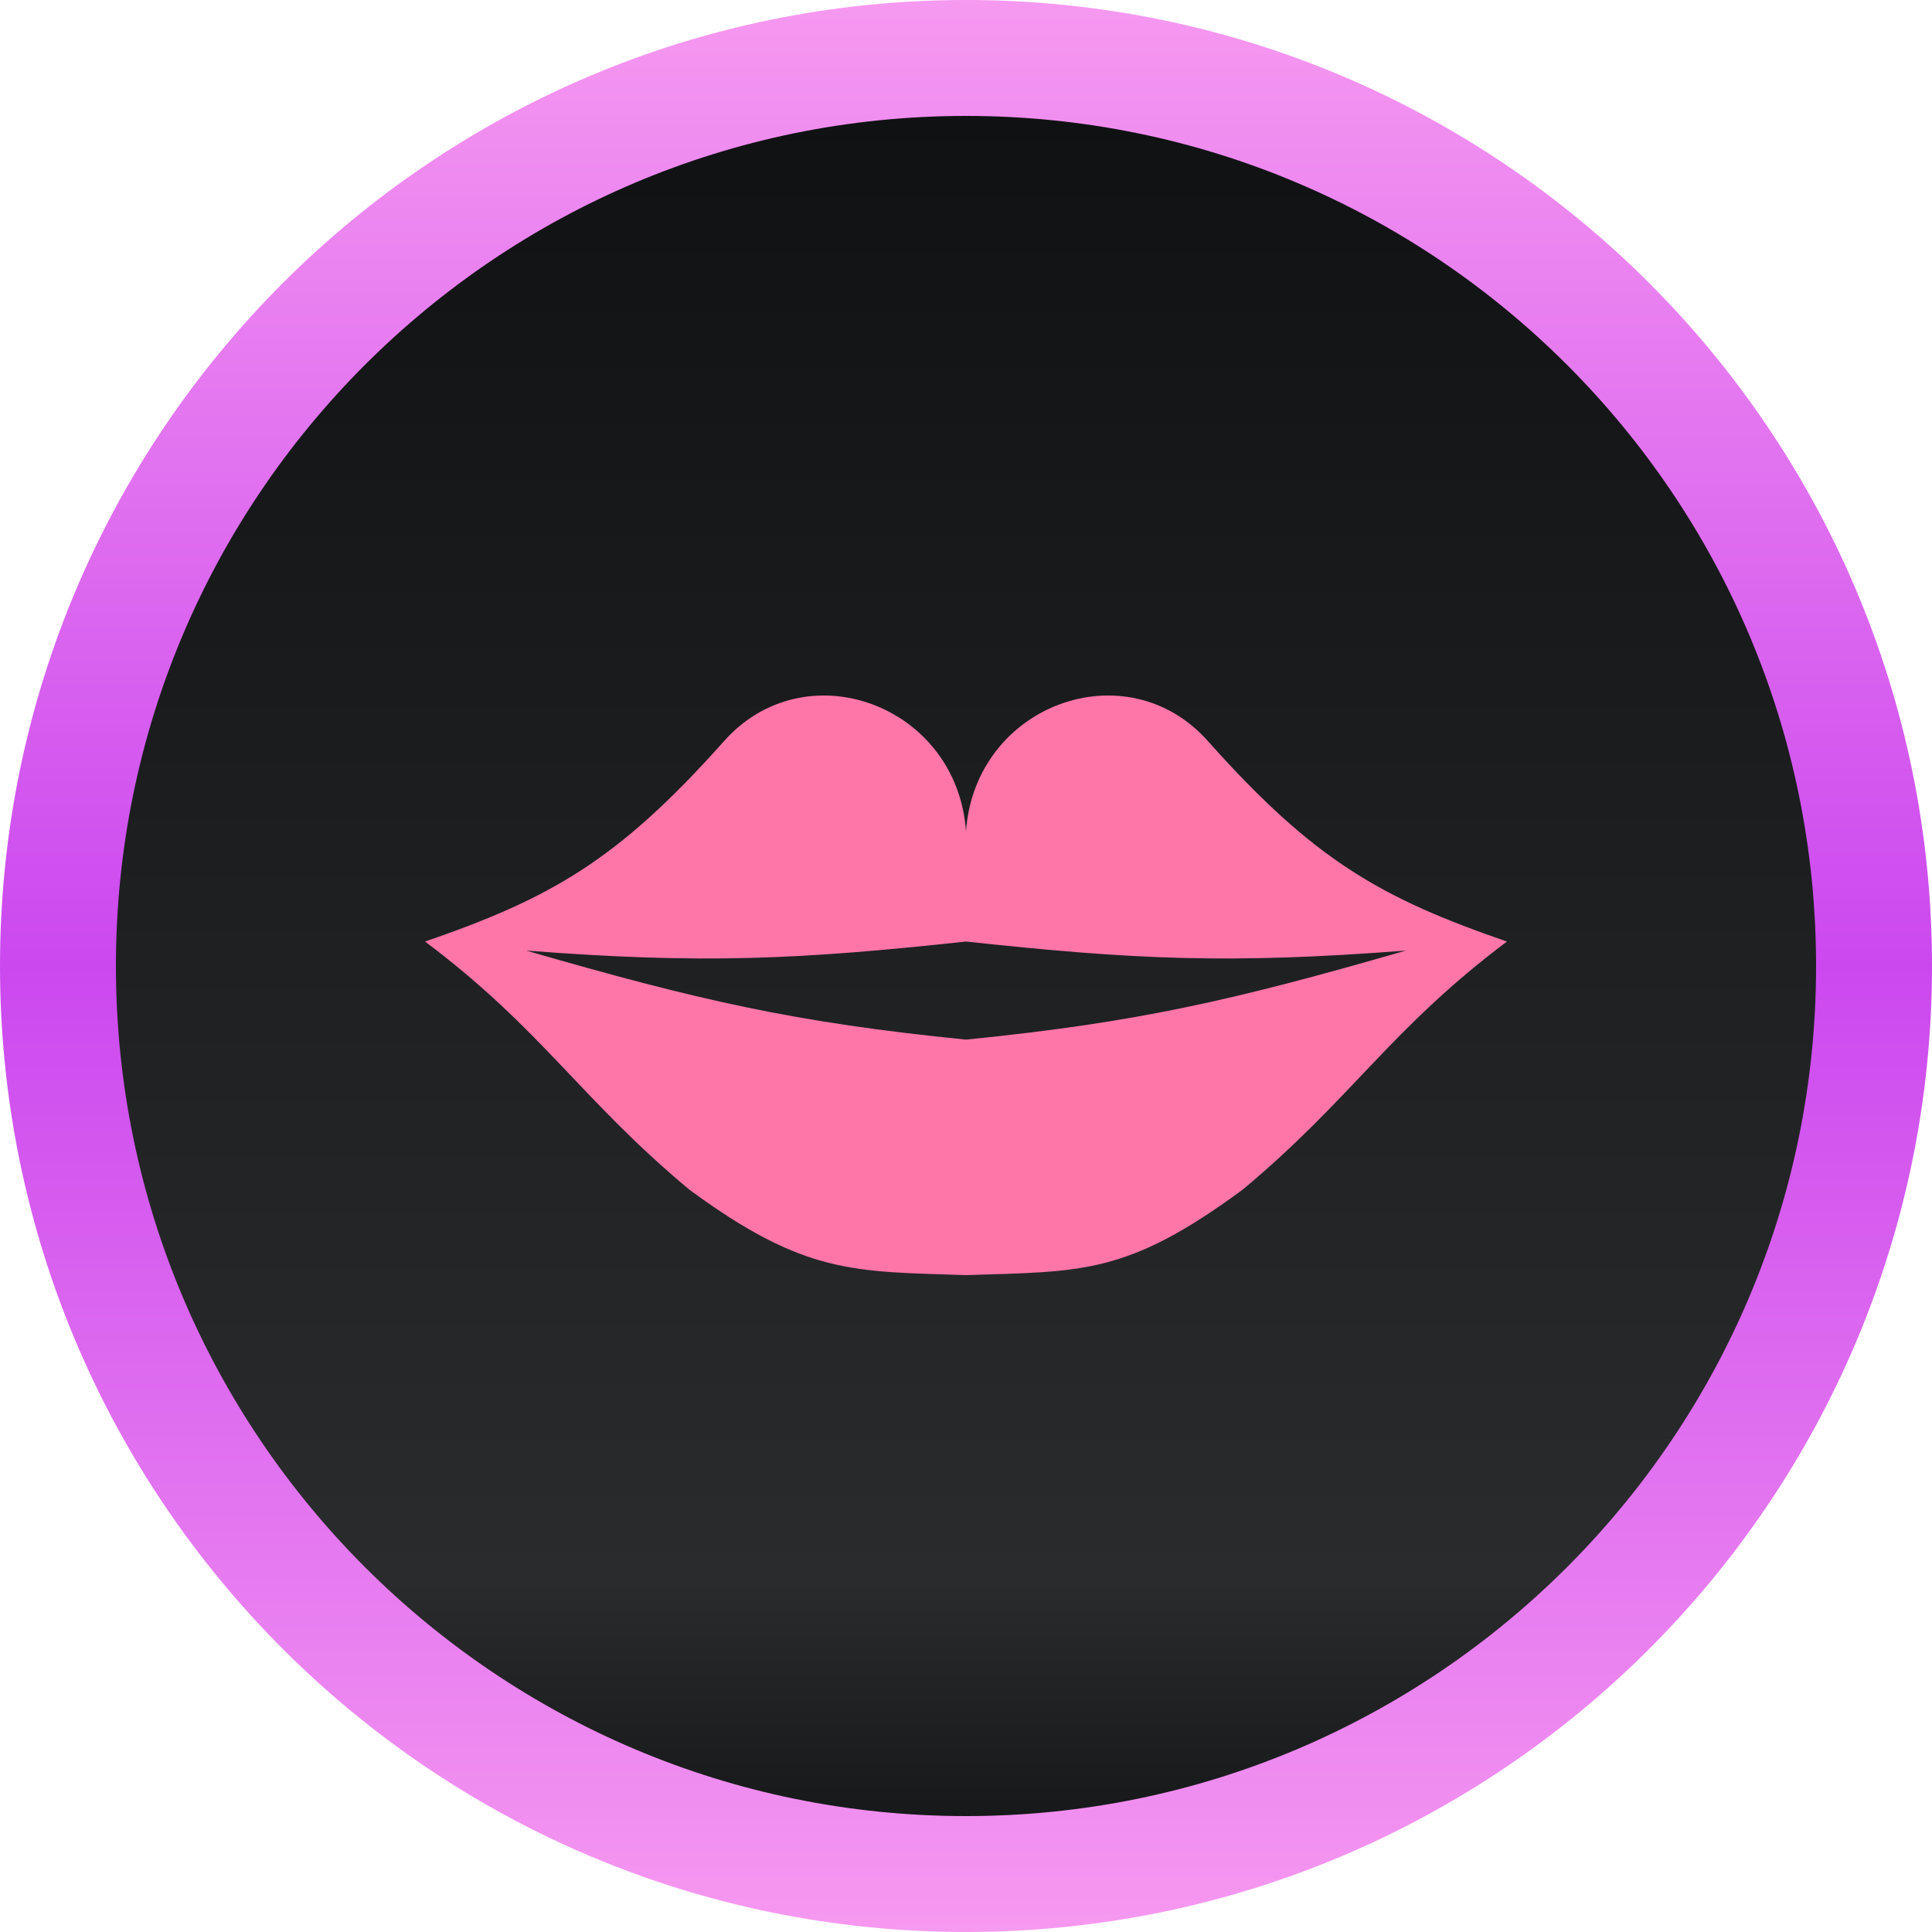
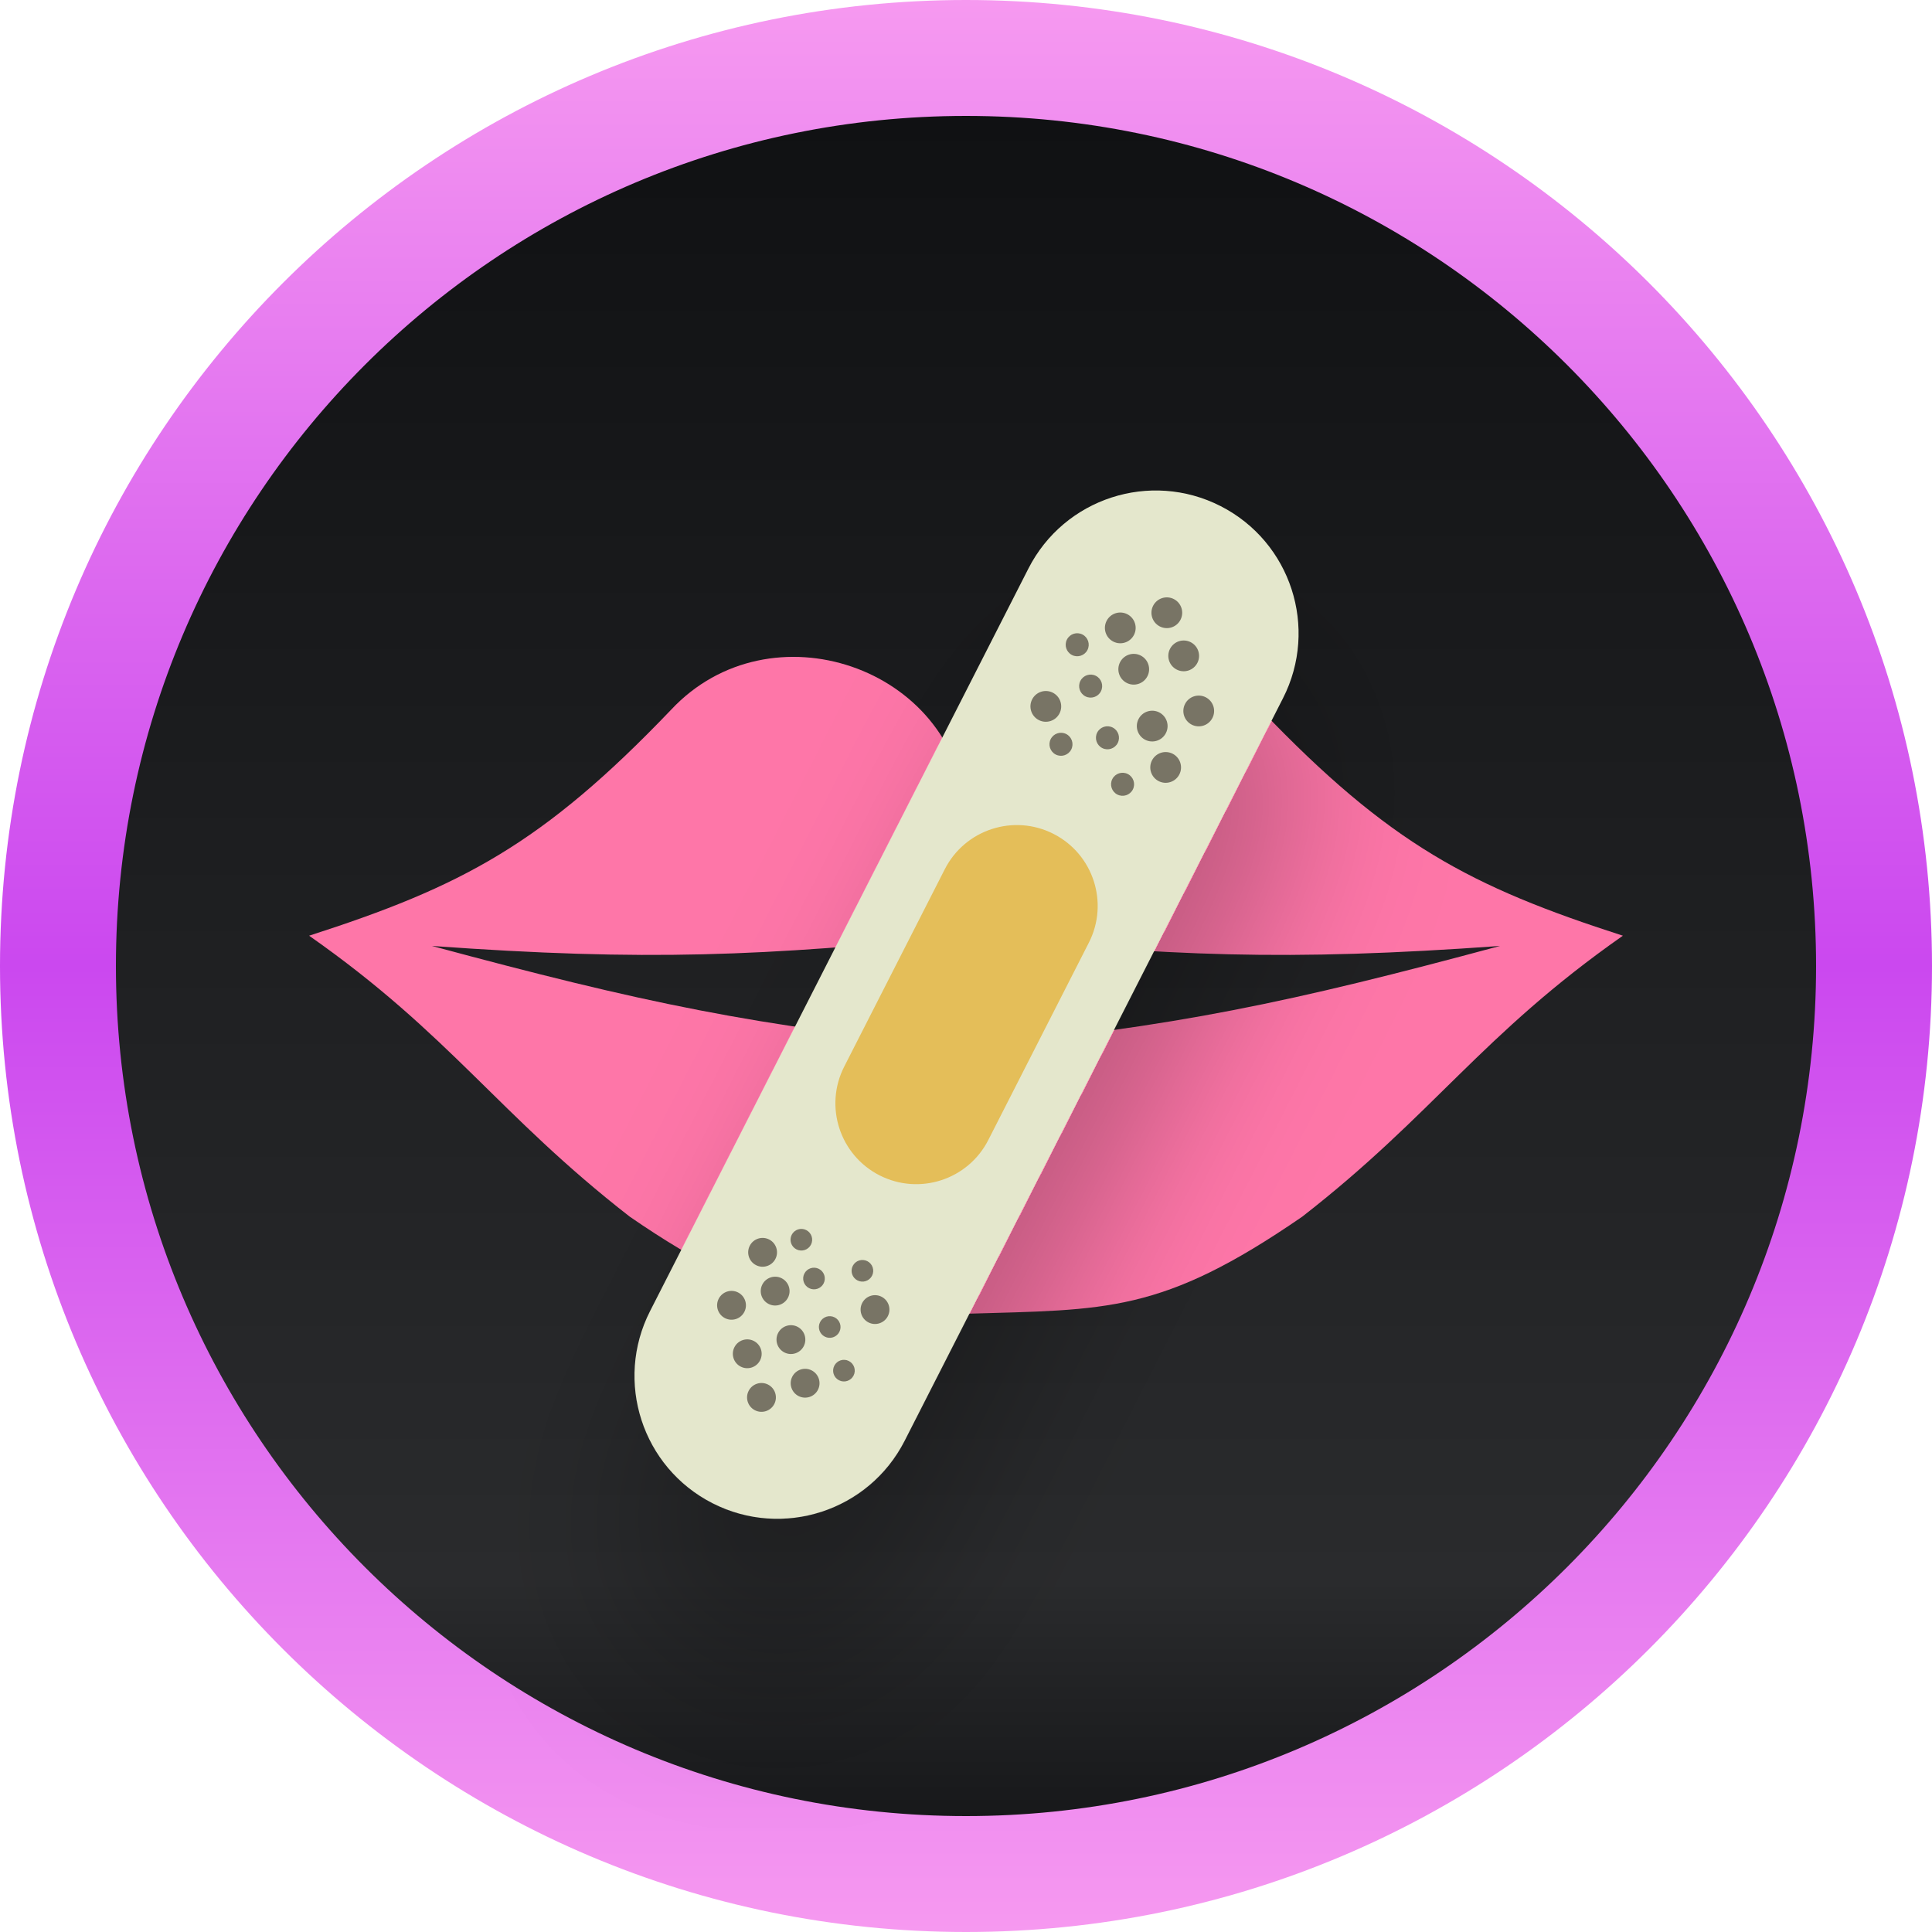
<svg xmlns="http://www.w3.org/2000/svg" width="50" height="50" viewBox="0 0 50 50" fill="none">
  <circle cx="25" cy="25" r="23.5" fill="url(#paint0_linear_688_1391)" stroke="url(#paint1_linear_688_1391)" stroke-width="3" />
-   <path d="M18.716 19.205C15.972 22.281 14.241 23.248 11 24.367C14.023 26.636 15.024 28.441 17.835 30.784C20.839 33 22.114 32.903 25 33V26.905C20.549 26.46 18.058 25.883 13.618 24.601C18.192 24.954 20.664 24.834 25 24.367V21.509C24.762 18.225 20.824 16.794 18.716 19.205Z" fill="#FE76A8" />
-   <path d="M31.284 19.205C34.028 22.281 35.759 23.248 39 24.367C35.977 26.636 34.976 28.441 32.165 30.784C29.161 33 28.004 32.903 25 33V26.905C29.451 26.46 31.942 25.883 36.382 24.601C31.808 24.954 29.336 24.834 25 24.367V21.509C25.238 18.225 29.176 16.794 31.284 19.205Z" fill="#FE76A8" />
+   <path d="M17.37 18.366C14.038 21.852 11.936 22.948 8 24.216C11.671 26.788 12.886 28.833 16.299 31.488C19.947 34 21.496 33.89 25 34V27.092C19.596 26.588 16.571 25.934 11.179 24.481C16.734 24.882 19.735 24.745 25 24.216V20.977C24.71 17.255 19.929 15.633 17.37 18.366Z" fill="#FE76A8" />
+   <path d="M32.63 18.366C35.962 21.852 38.064 22.948 42 24.216C38.329 26.788 37.114 28.833 33.701 31.488C30.053 34 28.648 33.89 25 34V27.092C30.404 26.588 33.429 25.934 38.821 24.481C33.266 24.882 30.265 24.745 25 24.216V20.977C25.29 17.255 30.071 15.633 32.63 18.366Z" fill="#FE76A8" />
+   <g filter="url(#filter0_d_688_1391)">
+     <rect x="28.294" y="11.419" width="7.394" height="28.962" rx="3.697" transform="rotate(27 28.2939 11.4191)" fill="#E4E7CC" />
+     <circle cx="22.319" cy="32.888" r="0.28" transform="rotate(27 22.3186 32.8884)" fill="#787465" />
+     <circle cx="27.458" cy="19.262" r="0.298" transform="rotate(27 27.458 19.2624)" fill="#787465" />
+     <circle cx="20.739" cy="32.084" r="0.28" transform="rotate(27 20.739 32.0836)" fill="#787465" />
+     <circle cx="21.473" cy="34.343" r="0.28" transform="rotate(27 21.4734 34.3427)" fill="#787465" />
+     <circle cx="21.841" cy="35.472" r="0.28" transform="rotate(27 21.8406 35.472)" fill="#787465" />
+     <circle cx="19.736" cy="32.41" r="0.373" transform="rotate(27 19.7359 32.4099)" fill="#787465" />
+     <circle cx="20.061" cy="33.414" r="0.373" transform="rotate(27 20.0615 33.4138)" fill="#787465" />
+     <circle cx="20.469" cy="34.669" r="0.373" transform="rotate(27 20.4693 34.6688)" fill="#787465" />
+     <circle cx="20.836" cy="35.798" r="0.373" transform="rotate(27 20.8364 35.7983)" fill="#787465" />
+     <circle cx="28.993" cy="16.25" r="0.398" transform="rotate(27 28.9932 16.2495)" fill="#787465" />
+     <circle cx="29.341" cy="17.32" r="0.398" transform="rotate(27 29.3413 17.3198)" fill="#787465" />
+     <circle cx="29.819" cy="18.791" r="0.398" transform="rotate(27 29.8189 18.791)" fill="#787465" />
+     <circle cx="31.023" cy="18.4" r="0.398" transform="rotate(27 31.0235 18.4)" fill="#787465" />
+     <circle cx="30.634" cy="16.974" r="0.398" transform="rotate(27 30.6338 16.9738)" fill="#787465" />
+     <circle cx="30.197" cy="15.858" r="0.398" transform="rotate(27 30.1973 15.8584)" fill="#787465" />
+     <circle cx="30.167" cy="19.861" r="0.398" transform="rotate(27 30.167 19.8612)" fill="#787465" />
+     <circle cx="19.707" cy="36.165" r="0.373" transform="rotate(27 19.707 36.1652)" fill="#787465" />
+     <circle cx="19.339" cy="35.036" r="0.373" transform="rotate(27 19.3394 35.0356)" fill="#787465" />
+     <circle cx="18.932" cy="33.781" r="0.373" transform="rotate(27 18.9317 33.7807)" fill="#787465" />
+     <circle cx="22.645" cy="33.892" r="0.373" transform="rotate(27 22.6455 33.8925)" fill="#787465" />
+     <circle cx="27.066" cy="18.281" r="0.398" transform="rotate(27 27.0655 18.2808)" fill="#787465" />
+     <circle cx="21.066" cy="33.088" r="0.28" transform="rotate(27 21.0662 33.0878)" fill="#787465" />
+     <circle cx="27.878" cy="16.686" r="0.298" transform="rotate(27 27.8779 16.686)" fill="#787465" />
+     <circle cx="28.661" cy="19.094" r="0.298" transform="rotate(27 28.6611 19.0939)" fill="#787465" />
+     <circle cx="29.052" cy="20.297" r="0.298" transform="rotate(27 29.0518 20.2975)" fill="#787465" />
+     <circle cx="28.226" cy="17.756" r="0.298" transform="rotate(27 28.2256 17.756)" fill="#787465" />
+     <rect x="25.401" y="20.631" width="4.185" height="9.918" rx="2.093" transform="rotate(27 25.4009 20.631)" fill="#E4BE59" />
+   </g>
  <defs>
+     <filter id="filter0_d_688_1391" x="12.42" y="12.694" width="25.187" height="34.612" filterUnits="userSpaceOnUse" color-interpolation-filters="sRGB">
+       <feFlood flood-opacity="0" result="BackgroundImageFix" />
+       <feColorMatrix in="SourceAlpha" type="matrix" values="0 0 0 0 0 0 0 0 0 0 0 0 0 0 0 0 0 0 127 0" result="hardAlpha" />
+       <feOffset dy="4" />
+       <feGaussianBlur stdDeviation="2" />
+       <feComposite in2="hardAlpha" operator="out" />
+       <feColorMatrix type="matrix" values="0 0 0 0 0 0 0 0 0 0 0 0 0 0 0 0 0 0 0.25 0" />
+       <feBlend mode="normal" in2="BackgroundImageFix" result="effect1_dropShadow_688_1391" />
+       <feBlend mode="normal" in="SourceGraphic" in2="effect1_dropShadow_688_1391" result="shape" />
+     </filter>
    <linearGradient id="paint0_linear_688_1391" x1="25" y1="0" x2="25" y2="50" gradientUnits="userSpaceOnUse">
      <stop stop-color="#0E0F11" />
      <stop offset="0.818" stop-color="#2A2B2D" />
      <stop offset="1" stop-color="#0E0F11" />
    </linearGradient>
    <linearGradient id="paint1_linear_688_1391" x1="25" y1="0" x2="25" y2="50" gradientUnits="userSpaceOnUse">
      <stop stop-color="#F699F0" />
      <stop offset="0.5" stop-color="#CB48EF" />
      <stop offset="1" stop-color="#F699F0" />
    </linearGradient>
  </defs>
</svg>
